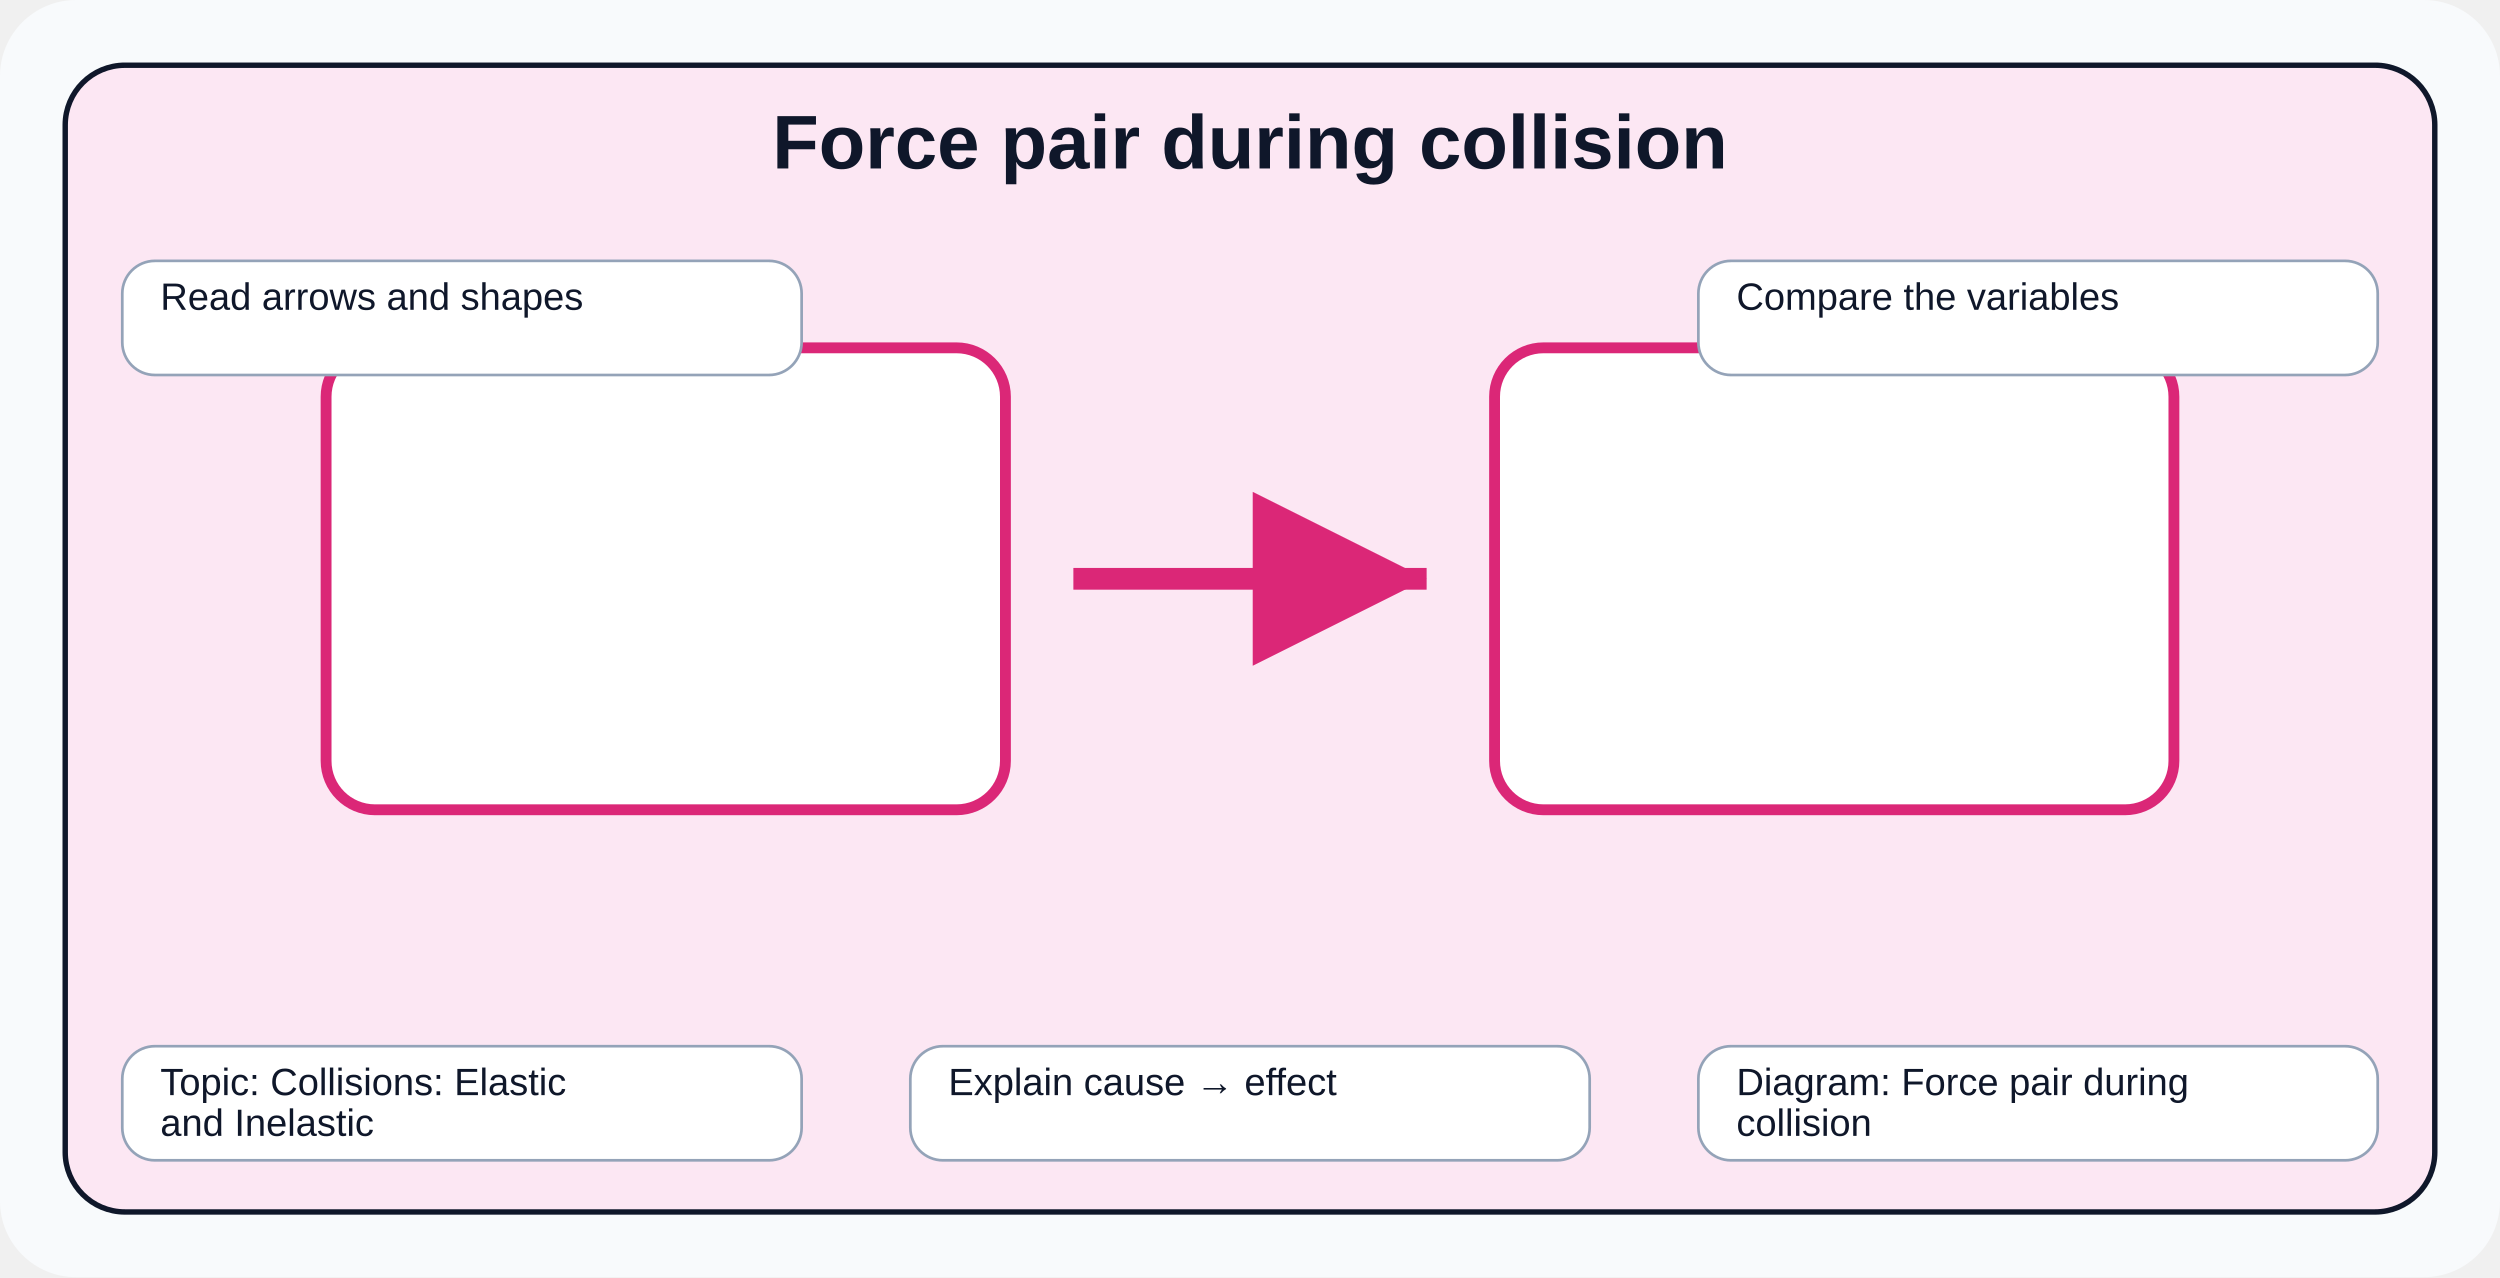
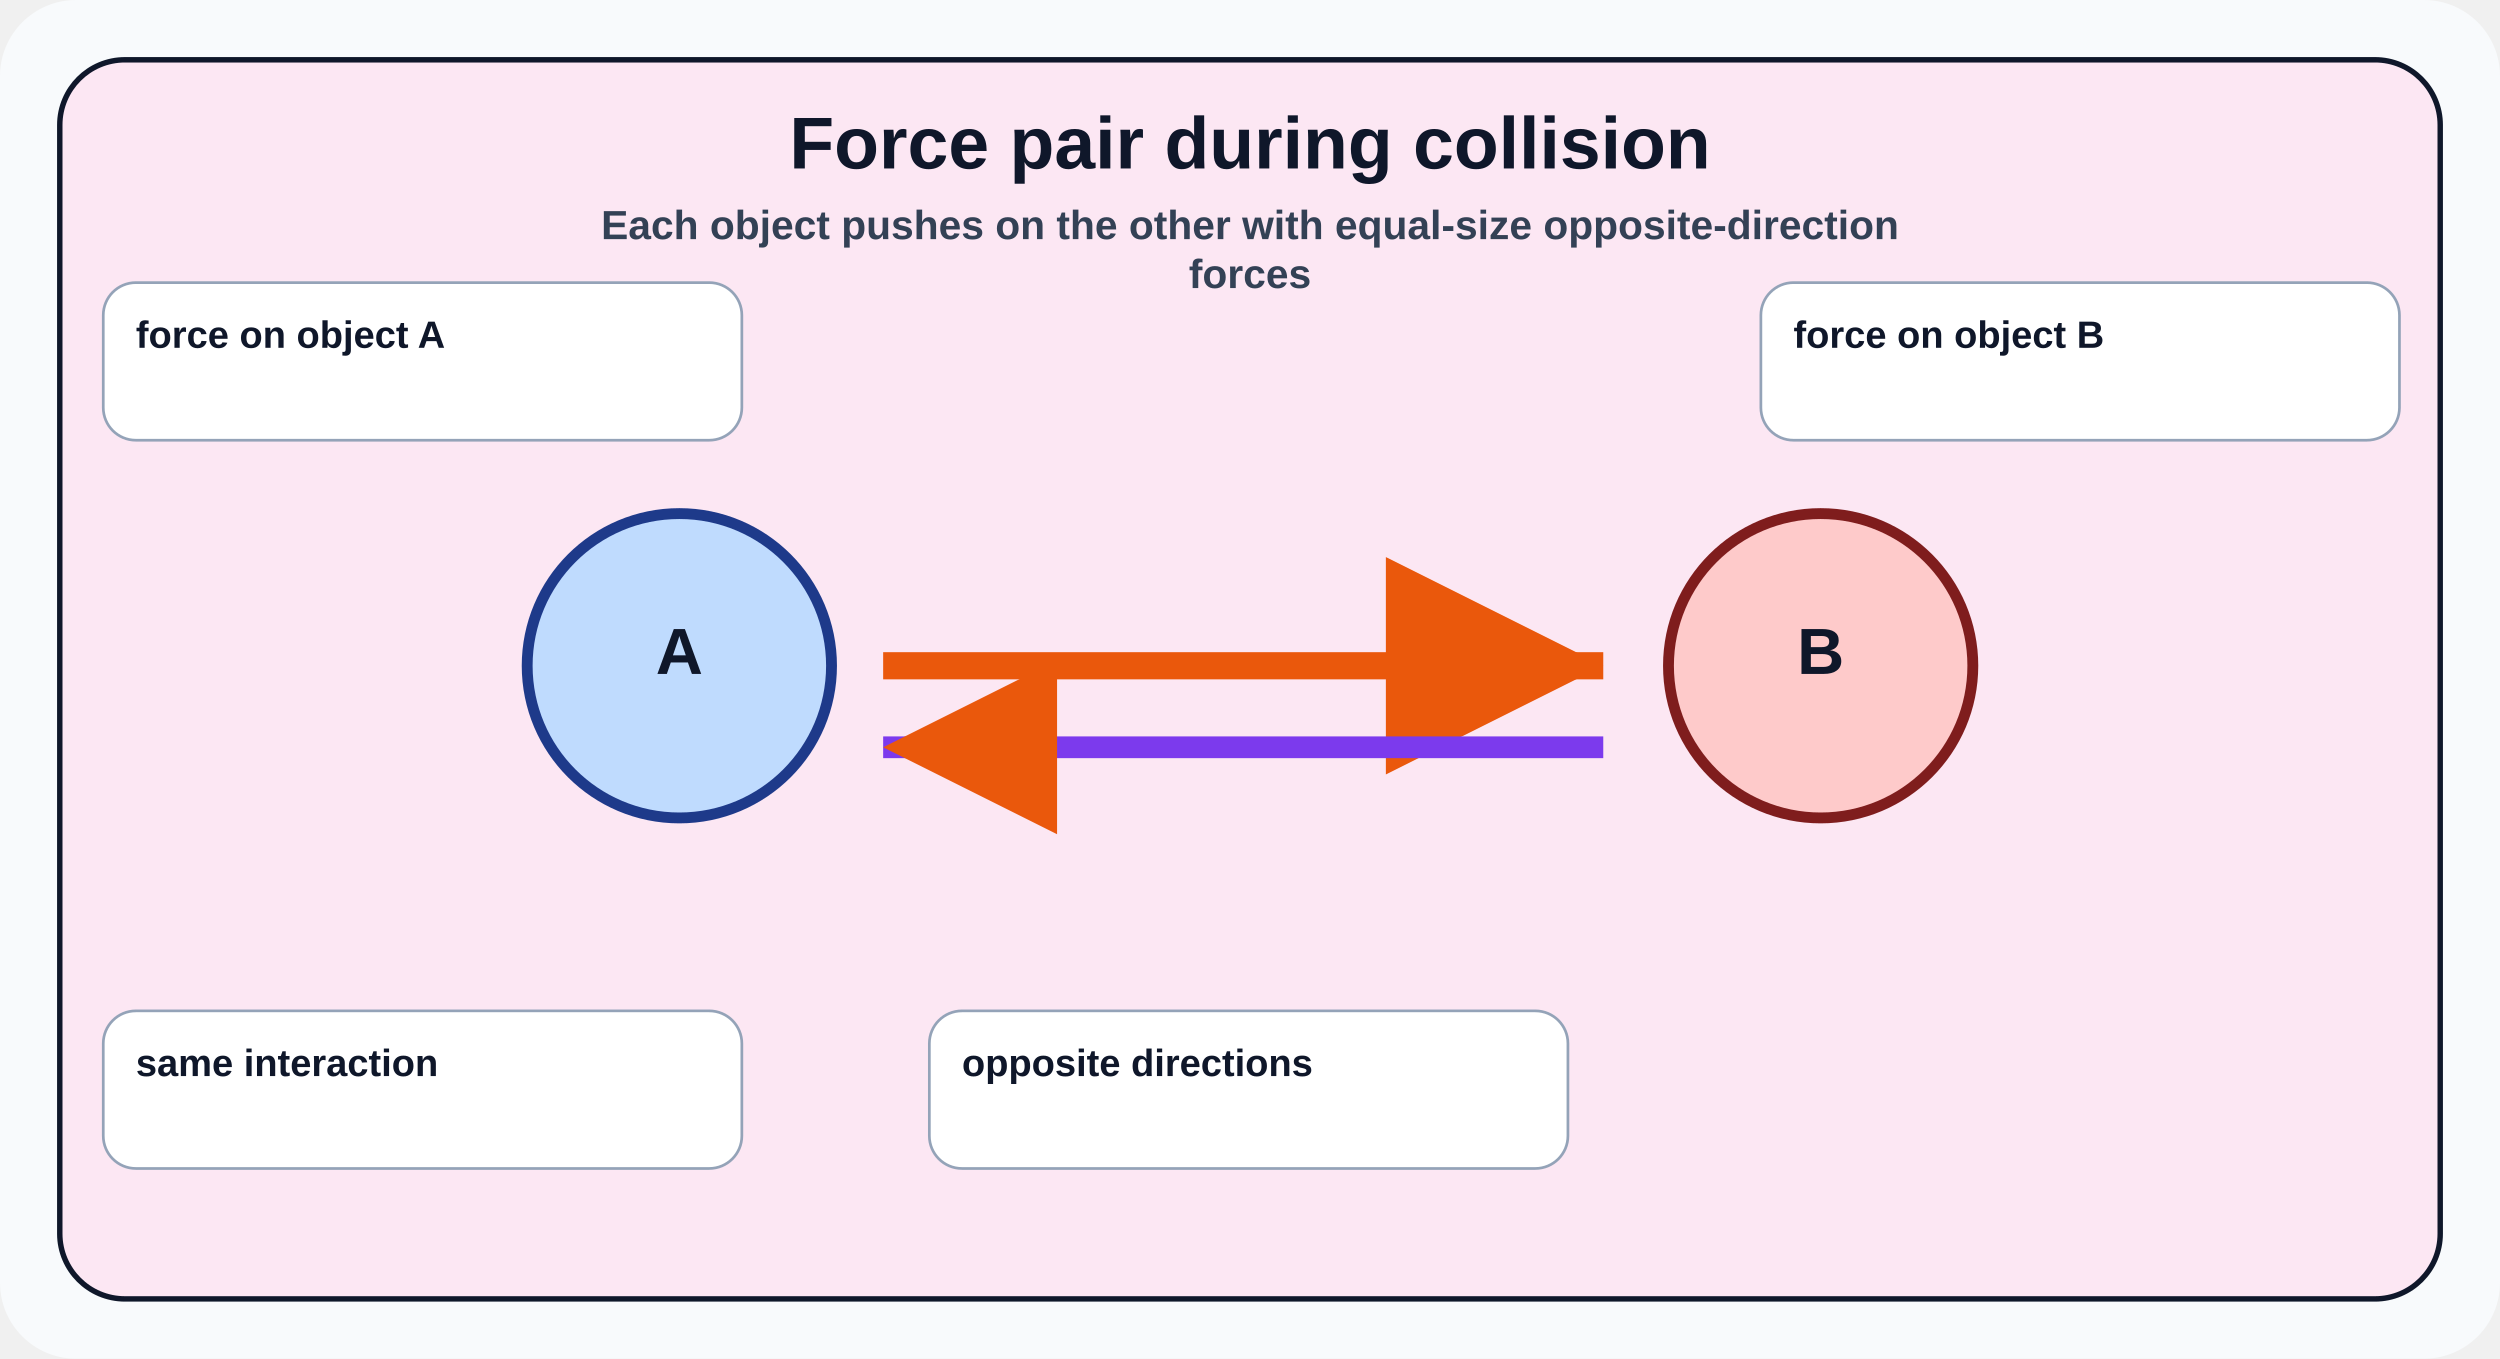
- <svg xmlns="http://www.w3.org/2000/svg" width="100%" height="470" viewBox="0 0 920 470" role="img" aria-labelledby="title desc">
-   <rect width="920" height="470" rx="28" fill="#f8fafc" />
-   <rect x="24" y="24" width="872" height="422" rx="22" fill="#fce7f3" stroke="#0f172a" stroke-width="2" />
-   <text x="460" y="62" text-anchor="middle" font-family="Arial, sans-serif" font-size="28" font-weight="700" fill="#0f172a">Force pair during collision</text>
-   <rect x="120" y="128" width="250" height="170" rx="18" fill="#ffffff" stroke="#db2777" stroke-width="4" />
-   <rect x="550" y="128" width="250" height="170" rx="18" fill="#ffffff" stroke="#db2777" stroke-width="4" />
-   <path d="M395 213 L525 213" stroke="#db2777" stroke-width="8" marker-end="url(#arrow2)" />
+ <svg xmlns="http://www.w3.org/2000/svg" width="100%" height="500" viewBox="0 0 920 500" role="img" aria-labelledby="title desc">
+   <rect width="920" height="500" rx="28" fill="#f8fafc" />
+   <rect x="22" y="22" width="876" height="456" rx="24" fill="#fce7f3" stroke="#0f172a" stroke-width="2" />
+   <text x="460" y="62" text-anchor="middle" font-family="Arial, sans-serif" font-size="27" font-weight="800" fill="#0f172a">Force pair during collision</text>
+   <text x="460" y="88" text-anchor="middle" font-family="Arial, sans-serif" font-size="15" font-weight="600" fill="#334155">Each object pushes on the other with equal-size opposite-direction</text>
+   <text x="460" y="106" text-anchor="middle" font-family="Arial, sans-serif" font-size="15" font-weight="600" fill="#334155">forces</text>
  <defs>
-     <marker id="arrow2" markerWidth="12" markerHeight="12" refX="10" refY="6" orient="auto">
-       <path d="M2 2 L10 6 L2 10 Z" fill="#db2777" />
+     <marker id="arrow" markerWidth="12" markerHeight="12" refX="10" refY="6" orient="auto">
+       <path d="M2 2 L10 6 L2 10 Z" fill="#ea580c" />
    </marker>
  </defs>
-   <rect x="45" y="385" width="250" height="42" rx="12" fill="#ffffff" stroke="#94a3b8" />
-   <text x="59" y="403" font-family="Arial, sans-serif" font-size="14" fill="#0f172a">Topic: Collisions: Elastic</text>
-   <text x="59" y="418" font-family="Arial, sans-serif" font-size="14" fill="#0f172a">and Inelastic</text>
-   <rect x="625" y="385" width="250" height="42" rx="12" fill="#ffffff" stroke="#94a3b8" />
-   <text x="639" y="403" font-family="Arial, sans-serif" font-size="14" fill="#0f172a">Diagram: Force pair during</text>
-   <text x="639" y="418" font-family="Arial, sans-serif" font-size="14" fill="#0f172a">collision</text>
-   <rect x="45" y="96" width="250" height="42" rx="12" fill="#ffffff" stroke="#94a3b8" />
-   <text x="59" y="114" font-family="Arial, sans-serif" font-size="14" fill="#0f172a">Read arrows and shapes</text>
-   <rect x="625" y="96" width="250" height="42" rx="12" fill="#ffffff" stroke="#94a3b8" />
-   <text x="639" y="114" font-family="Arial, sans-serif" font-size="14" fill="#0f172a">Compare the variables</text>
-   <rect x="335" y="385" width="250" height="42" rx="12" fill="#ffffff" stroke="#94a3b8" />
-   <text x="349" y="403" font-family="Arial, sans-serif" font-size="14" fill="#0f172a">Explain cause → effect</text>
+   <circle cx="250" cy="245" r="56" fill="#bfdbfe" stroke="#1e3a8a" stroke-width="4" />
+   <circle cx="670" cy="245" r="56" fill="#fecaca" stroke="#7f1d1d" stroke-width="4" />
+   <path d="M325 245 L590 245" stroke="#ea580c" stroke-width="10" marker-end="url(#arrow)" />
+   <path d="M590 275 L325 275" stroke="#7c3aed" stroke-width="8" marker-end="url(#arrow)" />
+   <text x="250" y="248" text-anchor="middle" font-family="Arial, sans-serif" font-size="24" font-weight="800" fill="#0f172a">A</text>
+   <text x="670" y="248" text-anchor="middle" font-family="Arial, sans-serif" font-size="24" font-weight="800" fill="#0f172a">B</text>
+   <rect x="38" y="104" width="235" height="58" rx="12" fill="#ffffff" stroke="#94a3b8" />
+   <text x="50" y="128" text-anchor="start" font-family="Arial, sans-serif" font-size="14" font-weight="600" fill="#0f172a">force on object A</text>
+   <rect x="648" y="104" width="235" height="58" rx="12" fill="#ffffff" stroke="#94a3b8" />
+   <text x="660" y="128" text-anchor="start" font-family="Arial, sans-serif" font-size="14" font-weight="600" fill="#0f172a">force on object B</text>
+   <rect x="38" y="372" width="235" height="58" rx="12" fill="#ffffff" stroke="#94a3b8" />
+   <text x="50" y="396" text-anchor="start" font-family="Arial, sans-serif" font-size="14" font-weight="600" fill="#0f172a">same interaction</text>
+   <rect x="342" y="372" width="235" height="58" rx="12" fill="#ffffff" stroke="#94a3b8" />
+   <text x="354" y="396" text-anchor="start" font-family="Arial, sans-serif" font-size="14" font-weight="600" fill="#0f172a">opposite directions</text>
</svg>
